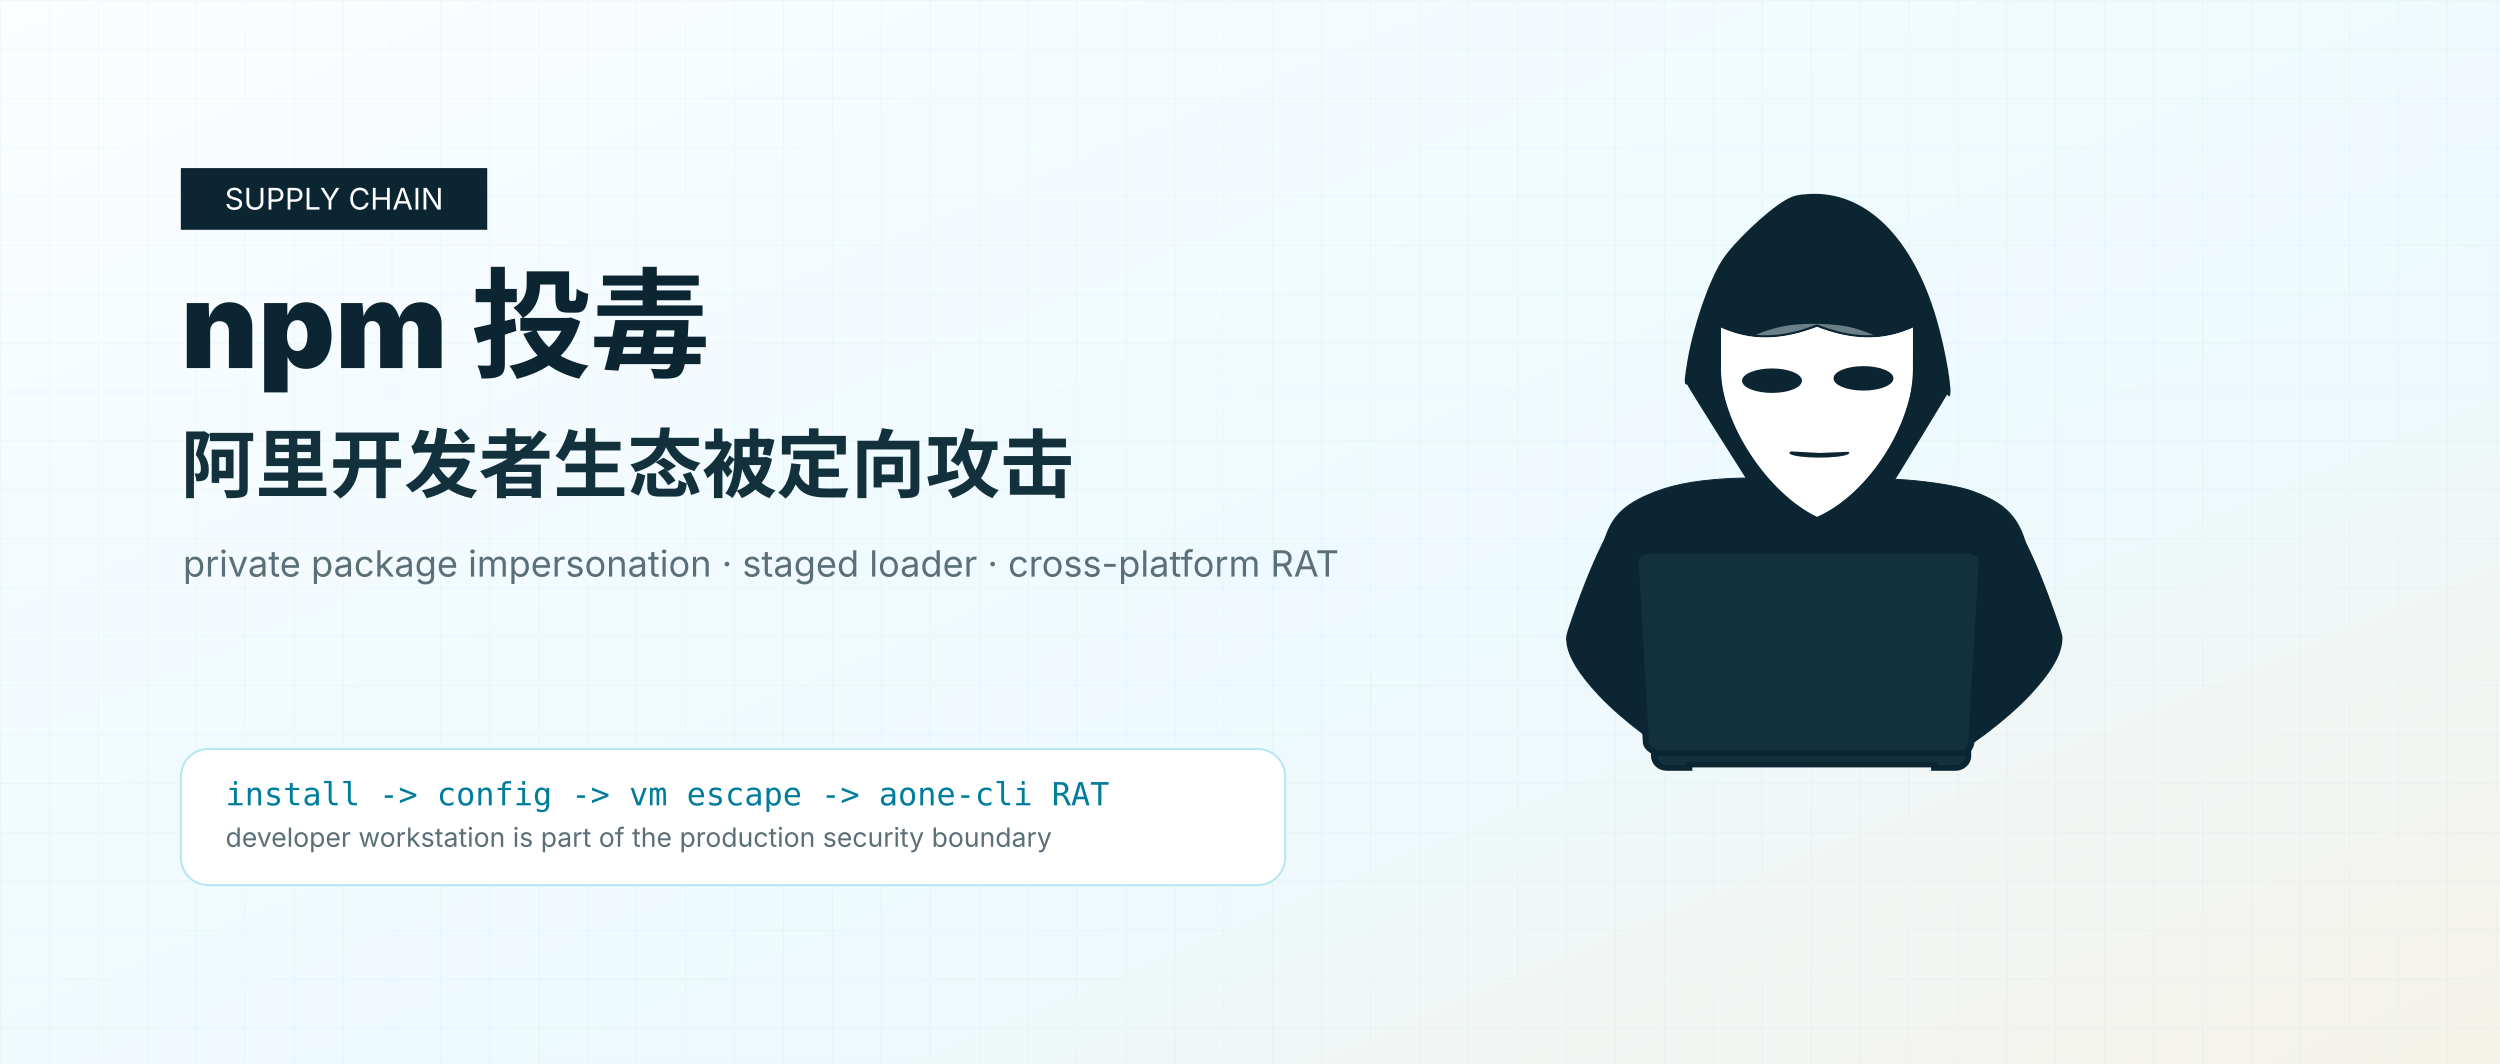
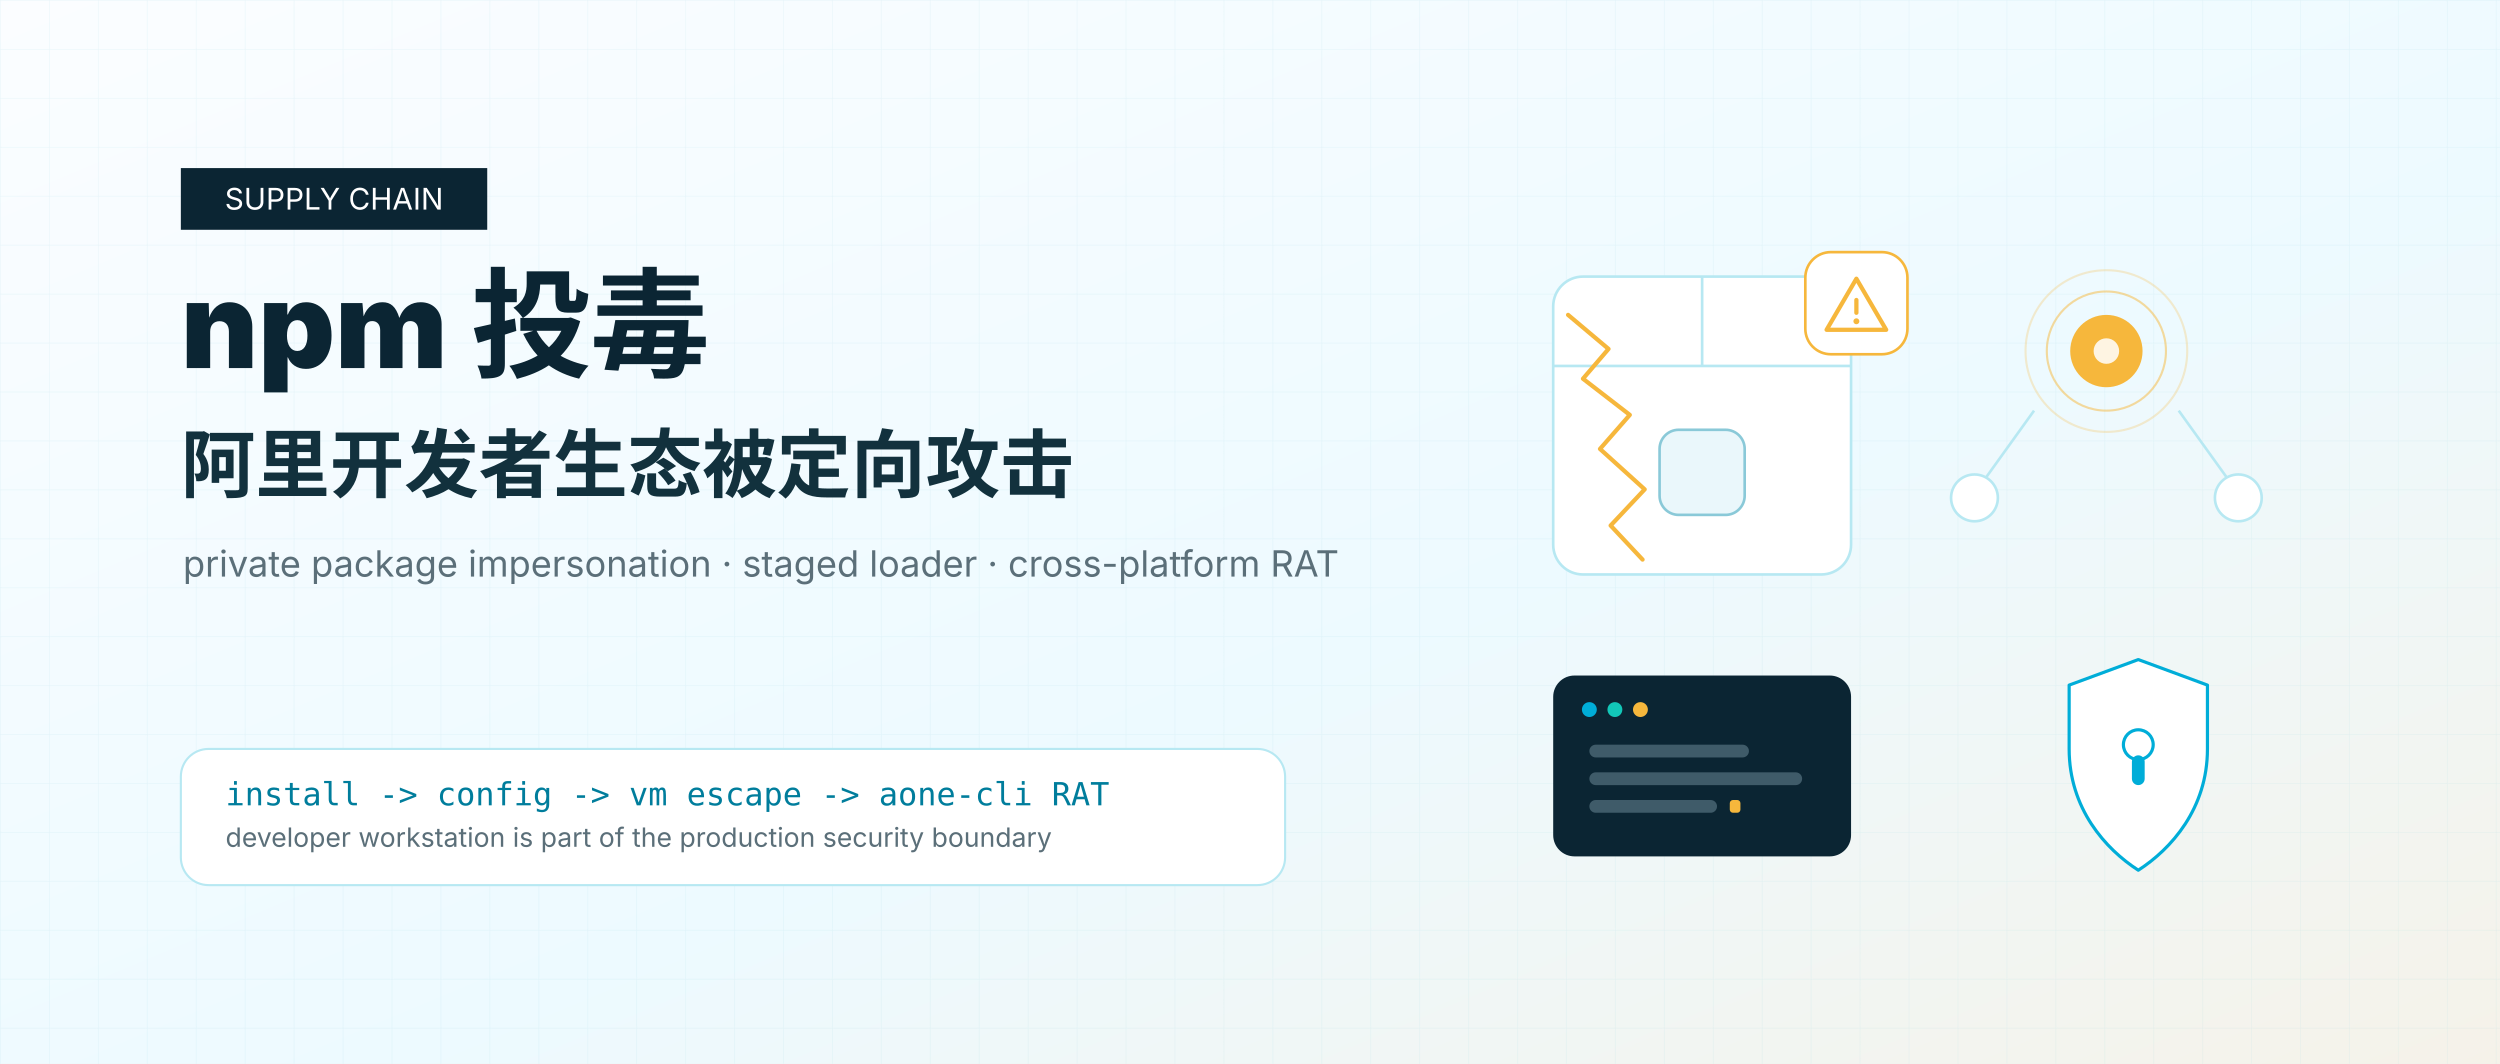
<svg xmlns="http://www.w3.org/2000/svg" width="2350" height="1000" viewBox="0 0 2350 1000" role="img" aria-label="npm supply chain attack targeting Alibaba developer ecosystem article cover">
  <defs>
    <style>
      @font-face {
        font-family: "Nunito";
        src: url("https://cdn.jsdelivr.net/npm/@fontsource-variable/nunito/files/nunito-latin-wght-normal.woff2") format("woff2");
        font-weight: 200 1000;
        font-style: normal;
      }
      @font-face {
        font-family: "Nunito Variable";
        src: url("https://cdn.jsdelivr.net/npm/@fontsource-variable/nunito/files/nunito-latin-wght-normal.woff2") format("woff2");
        font-weight: 200 1000;
        font-style: normal;
      }
    </style>
    <linearGradient id="paper" x1="0" y1="0" x2="1" y2="1">
      <stop offset="0" stop-color="#fbfdff" />
      <stop offset="0.58" stop-color="#edfaff" />
      <stop offset="1" stop-color="#f5f2e9" />
    </linearGradient>
-     <linearGradient id="panel" x1="0" y1="0" x2="1" y2="1">
-       <stop offset="0" stop-color="#ffffff" />
-       <stop offset="0.65" stop-color="#f2fcff" />
-       <stop offset="1" stop-color="#fff8e8" />
-     </linearGradient>
    <pattern id="grid" width="46" height="46" patternUnits="userSpaceOnUse">
      <path d="M 46 0 L 0 0 0 46" fill="none" stroke="#8ac9d8" stroke-width="1" opacity="0.16" />
    </pattern>
-     <marker id="arrowCyan" markerWidth="18" markerHeight="18" refX="15" refY="9" orient="auto" markerUnits="strokeWidth">
-       <path d="M 2 2 L 16 9 L 2 16 Z" fill="#00add8" />
-     </marker>
-     <marker id="arrowAmber" markerWidth="18" markerHeight="18" refX="15" refY="9" orient="auto" markerUnits="strokeWidth">
-       <path d="M 2 2 L 16 9 L 2 16 Z" fill="#f6b73c" />
-     </marker>
  </defs>
  <rect width="2350" height="1000" fill="url(#paper)" />
  <rect width="2350" height="1000" fill="url(#grid)" />
  <g transform="translate(170 158)">
    <rect x="0" y="0" width="288" height="58" rx="0" fill="#0b2533" />
    <text x="144" y="39" text-anchor="middle" fill="#ffffff" font-family="Nunito, Nunito Variable, Avenir Next, Inter, Helvetica Neue, PingFang SC, sans-serif" font-size="28" letter-spacing="0">SUPPLY CHAIN</text>
    <text x="0" y="188" fill="#0b2533" font-weight="900" font-family="Nunito, Nunito Variable, Avenir Next, Inter, Helvetica Neue, PingFang SC, sans-serif" font-size="112" letter-spacing="0">npm 投毒</text>
    <text x="0" y="304" fill="#12313d" font-weight="800" font-family="Nunito, Nunito Variable, Avenir Next, Inter, Helvetica Neue, PingFang SC, sans-serif" font-size="70" letter-spacing="0">阿里开发者生态被定向攻击</text>
    <text x="2" y="384" fill="#5b6f79" font-family="Nunito, Nunito Variable, Avenir Next, Inter, Helvetica Neue, PingFang SC, sans-serif" font-size="34" letter-spacing="0">private package impersonation · staged loader · cross-platform RAT</text>
  </g>
  <g transform="translate(170 704)">
    <rect x="0" y="0" width="1038" height="128" rx="26" fill="#ffffff" stroke="#b7e8f2" stroke-width="2" />
    <text x="42" y="53" fill="#007d9c" font-family="JetBrains Mono, SFMono-Regular, Menlo, monospace" font-size="30" letter-spacing="0">install -&gt; config -&gt; vm escape -&gt; aone-cli RAT</text>
    <text x="42" y="92" fill="#5b6f79" font-family="Nunito, Nunito Variable, Avenir Next, Inter, Helvetica Neue, PingFang SC, sans-serif" font-size="25" letter-spacing="0">developer workstation is part of the production security boundary</text>
  </g>
-   <g transform="translate(1248 112)">
-     <g transform="translate(170 40) scale(1.26)">
-       <path fill="#0b2533" d="m 274.918,240.932 c -5.023,-1.033 -13.741,-1.92 -19.373,-1.969 l -10.241,-0.09 7.354,-4.346 c 22.903,-13.537 37.993,-45.494 42.324,-89.632 0.447,-4.555 1.184,-8.276 1.638,-8.269 1.408,0.022 15.235,13.198 24.413,23.266 l 8.749,9.596 -22.104,36.493 c -12.157,20.071 -22.447,36.569 -22.865,36.662 -0.418,0.093 -4.871,-0.676 -9.894,-1.71 z" />
-       <path fill="#0b2533" stroke="#0b2533" stroke-width="0.715" d="m 156.449,341.385 c -4.886,-0.207 -10.383,-0.622 -12.215,-0.922 -1.832,-0.301 -20.531,-2.604 -41.553,-5.118 -21.022,-2.515 -38.37,-4.633 -38.551,-4.708 -0.526,-0.218 5.01,-38.748 6.296,-43.824 4.985,-19.673 13.298,-29.313 32.681,-37.904 16.689,-7.396 32.808,-10.729 60.558,-12.523 12.116,-0.783 86.718,-1.122 104.696,-0.476 28.581,1.027 46.841,2.829 64.028,6.319 8.675,1.762 12.149,2.815 20.1,6.093 20.71,8.54 30.265,20.378 34.857,43.188 2.563,12.729 5.471,38.826 4.376,39.265 -2.017,0.81 -38.995,5.102 -51.37,5.962 -44.94,3.126 -154.464,5.894 -183.904,4.649 z" />
-       <path fill="#0b2533" d="m 156.31,203.477 c -12.948,-20.43 -23.541,-37.589 -23.541,-38.131 0,-3.152 35.46,-33.007 37.057,-31.199 0.419,0.474 1.287,6.569 1.931,13.545 3.787,41.072 21.875,75.977 45.714,88.218 l 5.645,2.899 -15.27,0.044 c -8.398,0.024 -18.133,0.432 -21.632,0.907 l -6.362,0.862 -23.541,-37.145 z" />
-       <path fill="#6b7f88" d="M 215.806,29.018 A 63.181,109.218 0 0 1 291.802,92.98 63.181,109.218 0 0 1 262.993,230.347 63.181,109.218 0 0 1 180.941,195.261 63.181,109.218 0 0 1 192.502,50.519" />
-       <path fill="#0b2533" d="m 315.464,444.553 c -1.914,-2.928 -5.855,-9.844 -8.758,-15.369 -2.903,-5.525 -7.493,-13.475 -10.201,-17.666 l -4.923,-7.621 3.557,-3.372 c 6.802,-6.448 20.223,-17.232 29.228,-23.484 4.983,-3.46 9.128,-6.325 9.21,-6.366 0.082,-0.041 -1.342,-6.924 -3.164,-15.295 -6.984,-32.08 -8.669,-46.162 -8.68,-72.55 l -0.008,-17.84 27.234,0 27.234,0 6.278,11.951 c 9.579,18.234 17.967,38.489 27.472,66.336 3.468,10.162 3.634,10.999 3.09,15.588 -1.271,10.7 -8.977,23.299 -24.149,39.48 -16.927,18.052 -47.578,41.233 -65.34,49.414 l -4.599,2.118 -3.481,-5.324 z" />
-       <path fill="#0b2533" d="m 140.78,444.641 c 1.914,-2.928 5.855,-9.844 8.758,-15.369 2.903,-5.525 7.493,-13.475 10.201,-17.666 l 4.923,-7.621 -3.557,-3.372 c -6.802,-6.448 -20.223,-17.232 -29.228,-23.484 -4.983,-3.46 -9.128,-6.325 -9.21,-6.366 -0.082,-0.041 1.342,-6.924 3.164,-15.295 6.984,-32.08 8.669,-46.162 8.68,-72.55 l 0.008,-17.84 -27.234,0 -27.234,0 -6.278,11.951 c -9.579,18.234 -17.967,38.489 -27.472,66.336 -3.468,10.162 -3.634,10.999 -3.09,15.588 1.271,10.7 8.977,23.299 24.149,39.48 16.927,18.052 47.578,41.233 65.34,49.414 l 4.599,2.118 3.481,-5.324 z" />
-       <path fill="#0b2533" d="m 315.302,161.36 c -18.152,-19.897 -34.096,-30.271 -56.88,-37.011 -14.332,-4.239 -42.265,-4.593 -57.409,-0.727 -22.79,5.818 -42.794,17.735 -60.704,36.163 -9.819,10.102 -10.244,9.473 -6.985,-10.344 4.341,-26.401 15.857,-59.979 26.083,-76.054 8.123,-12.769 33.433,-36.813 47.057,-44.702 5.715,-3.31 9.002,-4.143 18.211,-4.62 41.717,-2.16 76.727,32.237 94.571,92.914 7.199,24.481 12.717,58.068 9.54,58.068 -0.548,0 -6.616,-6.159 -13.483,-13.687 z" />
-       <g transform="matrix(0.7375817,0,0,0.6918527,440.0164,-47.53927)">
-         <path fill="#12313d" stroke="#0b2533" stroke-width="6.199" d="m -449.339,701.868 0,7.612 c 0,7.149 5.732,12.907 12.873,12.907 l 22.752,1.9e-4 0,-3.64 247.662,0 0,3.64 21.507,0 c 7.141,0 12.893,-5.758 12.893,-12.907 l 0,-7.612 -317.697,0 z" />
-         <path fill="#12313d" stroke="#0b2533" stroke-width="6.199" d="m -453.758,488.007 321.598,0 c 7.867,0 14.201,5.699 14.201,12.779 l -10.518,193.328 c 0,7.079 -5.216,12.779 -13.083,12.779 l -299.214,0 c -7.867,0 -16.887,-5.699 -16.887,-12.779 l -10.294,-193.328 c 0,-7.079 6.333,-12.779 14.201,-12.779 z" />
-       </g>
-       <g transform="matrix(0.5509942,0,0,0.4071194,-84.65695,192.0662)">
-         <path fill="#ffffff" stroke="#0b2533" stroke-width="4" d="m 61.083,326.18 0,79.665 c 0,98.107 62.547,228.42 131.94,273.21 72.914,-43.025 131.94,-173.38 131.94,-273.21 l 0,-79.665 c -21.568,14.279 -43.145,20.181 -64.713,19.737 -22.411,-0.461 -44.814,-7.776 -67.225,-19.737 -22.411,11.961 -44.814,19.276 -67.225,19.737 -21.568,0.444 -43.145,-5.458 -64.713,-19.737 z" transform="translate(378.2482,-497.66)" />
-         <path fill="#ffffff" d="M 563.886,173.027 C 518.411,139.551 472.152,61.098 452.485,-15.903 c -9.051,-35.436 -10.348,-48.582 -10.348,-104.904 0,-24.817 0.162,-45.121 0.361,-45.121 0.199,0 4.643,2.135 9.877,4.744 32.776,16.339 67.468,15.758 107.021,-1.791 l 12.082,-5.36 8.207,3.835 c 11.632,5.436 21.701,9.073 31.641,11.427 28.736,6.806 53.138,4.315 78.097,-7.974 l 11.295,-5.561 -0.454,51.327 c -0.484,54.789 -1.11,62.556 -7.279,90.302 -18.852,84.796 -65.217,165.112 -114.707,198.701 -3.388,2.299 -6.522,4.18 -6.966,4.18 -0.443,0 -3.786,-2.194 -7.428,-4.875 z" />
-         <path fill="#0b2533" d="m 594.484,-79.146 a 40.576,22.424 0 0 1 47.724,-17.59 40.576,22.424 0 0 1 31.862,26.362 40.576,22.424 0 0 1 -47.681,17.625 40.576,22.424 0 0 1 -31.925,-26.339" />
-         <path fill="#0b2533" d="m 470.619,-74.875 a 40.576,22.424 0 0 1 47.724,-17.59 40.576,22.424 0 0 1 31.862,26.362 40.576,22.424 0 0 1 -47.681,17.625 40.576,22.424 0 0 1 -31.925,-26.339" />
-         <path fill="#0b2533" d="m 613.786,59.816 a 40.576,8.542 0 0 1 -17.167,9.274 40.576,8.542 0 0 1 -47.232,-0.444 40.576,8.542 0 0 1 -13.171,-9.56 l 38.259,2.846 z" />
-       </g>
-     </g>
+   <g>
+     <rect x="1460" y="260" width="280" height="280" rx="28" fill="#ffffff" stroke="#b7e8f2" stroke-width="2.5" />
+     <line x1="1460" y1="344" x2="1740" y2="344" stroke="#b7e8f2" stroke-width="2.5" />
+     <line x1="1600" y1="260" x2="1600" y2="344" stroke="#b7e8f2" stroke-width="2.5" />
+     <rect x="1560" y="404" width="80" height="80" rx="18" fill="#eaf7fb" stroke="#8ac9d8" stroke-width="2.5" />
+     <path d="M1474 296l38 32-24 28 44 34-28 32 42 38-32 34 30 32" fill="none" stroke="#f6b73c" stroke-width="4" stroke-linecap="round" stroke-linejoin="round" />
+     <rect x="1697" y="237" width="96" height="96" rx="24" fill="#ffffff" stroke="#f6b73c" stroke-width="2.5" />
+     <path d="M1745 262l28 48h-56z" fill="none" stroke="#f6b73c" stroke-width="4" stroke-linejoin="round" />
+     <line x1="1745" y1="282" x2="1745" y2="294" stroke="#f6b73c" stroke-width="4" stroke-linecap="round" />
+     <circle cx="1745" cy="302" r="2.8" fill="#f6b73c" />
+     <rect x="1460" y="635" width="280" height="170" rx="20" fill="#0b2533" />
+     <circle cx="1494" cy="667" r="7" fill="#00add8" />
+     <circle cx="1518" cy="667" r="7" fill="#12c7b8" />
+     <circle cx="1542" cy="667" r="7" fill="#f6b73c" />
+     <rect x="1494" y="700" width="150" height="12" rx="6" fill="#3f5b69" />
+     <rect x="1494" y="726" width="200" height="12" rx="6" fill="#3f5b69" />
+     <rect x="1494" y="752" width="120" height="12" rx="6" fill="#3f5b69" />
+     <rect x="1626" y="752" width="10" height="12" rx="3" fill="#f6b73c" />
+     <circle cx="1980" cy="330" r="76" fill="none" stroke="#f6b73c" stroke-width="2" opacity="0.25" />
+     <circle cx="1980" cy="330" r="56" fill="none" stroke="#f6b73c" stroke-width="2" opacity="0.5" />
+     <circle cx="1980" cy="330" r="34" fill="#f6b73c" />
+     <circle cx="1980" cy="330" r="12" fill="#ffffff" opacity="0.85" />
+     <line x1="1912" y1="386" x2="1866" y2="450" stroke="#b7e8f2" stroke-width="2.5" />
+     <circle cx="1856" cy="468" r="22" fill="#ffffff" stroke="#b7e8f2" stroke-width="2.5" />
+     <line x1="2048" y1="386" x2="2094" y2="450" stroke="#b7e8f2" stroke-width="2.5" />
+     <circle cx="2104" cy="468" r="22" fill="#ffffff" stroke="#b7e8f2" stroke-width="2.5" />
+     <path d="M2010 620l65 24v60c0 56-34 94-65 114-31-20-65-58-65-114v-60z" fill="#ffffff" stroke="#00add8" stroke-width="3" stroke-linejoin="round" />
+     <circle cx="2010" cy="700" r="14" fill="none" stroke="#00add8" stroke-width="3" />
+     <rect x="2004" y="710" width="12" height="28" rx="6" fill="#00add8" />
  </g>
</svg>
